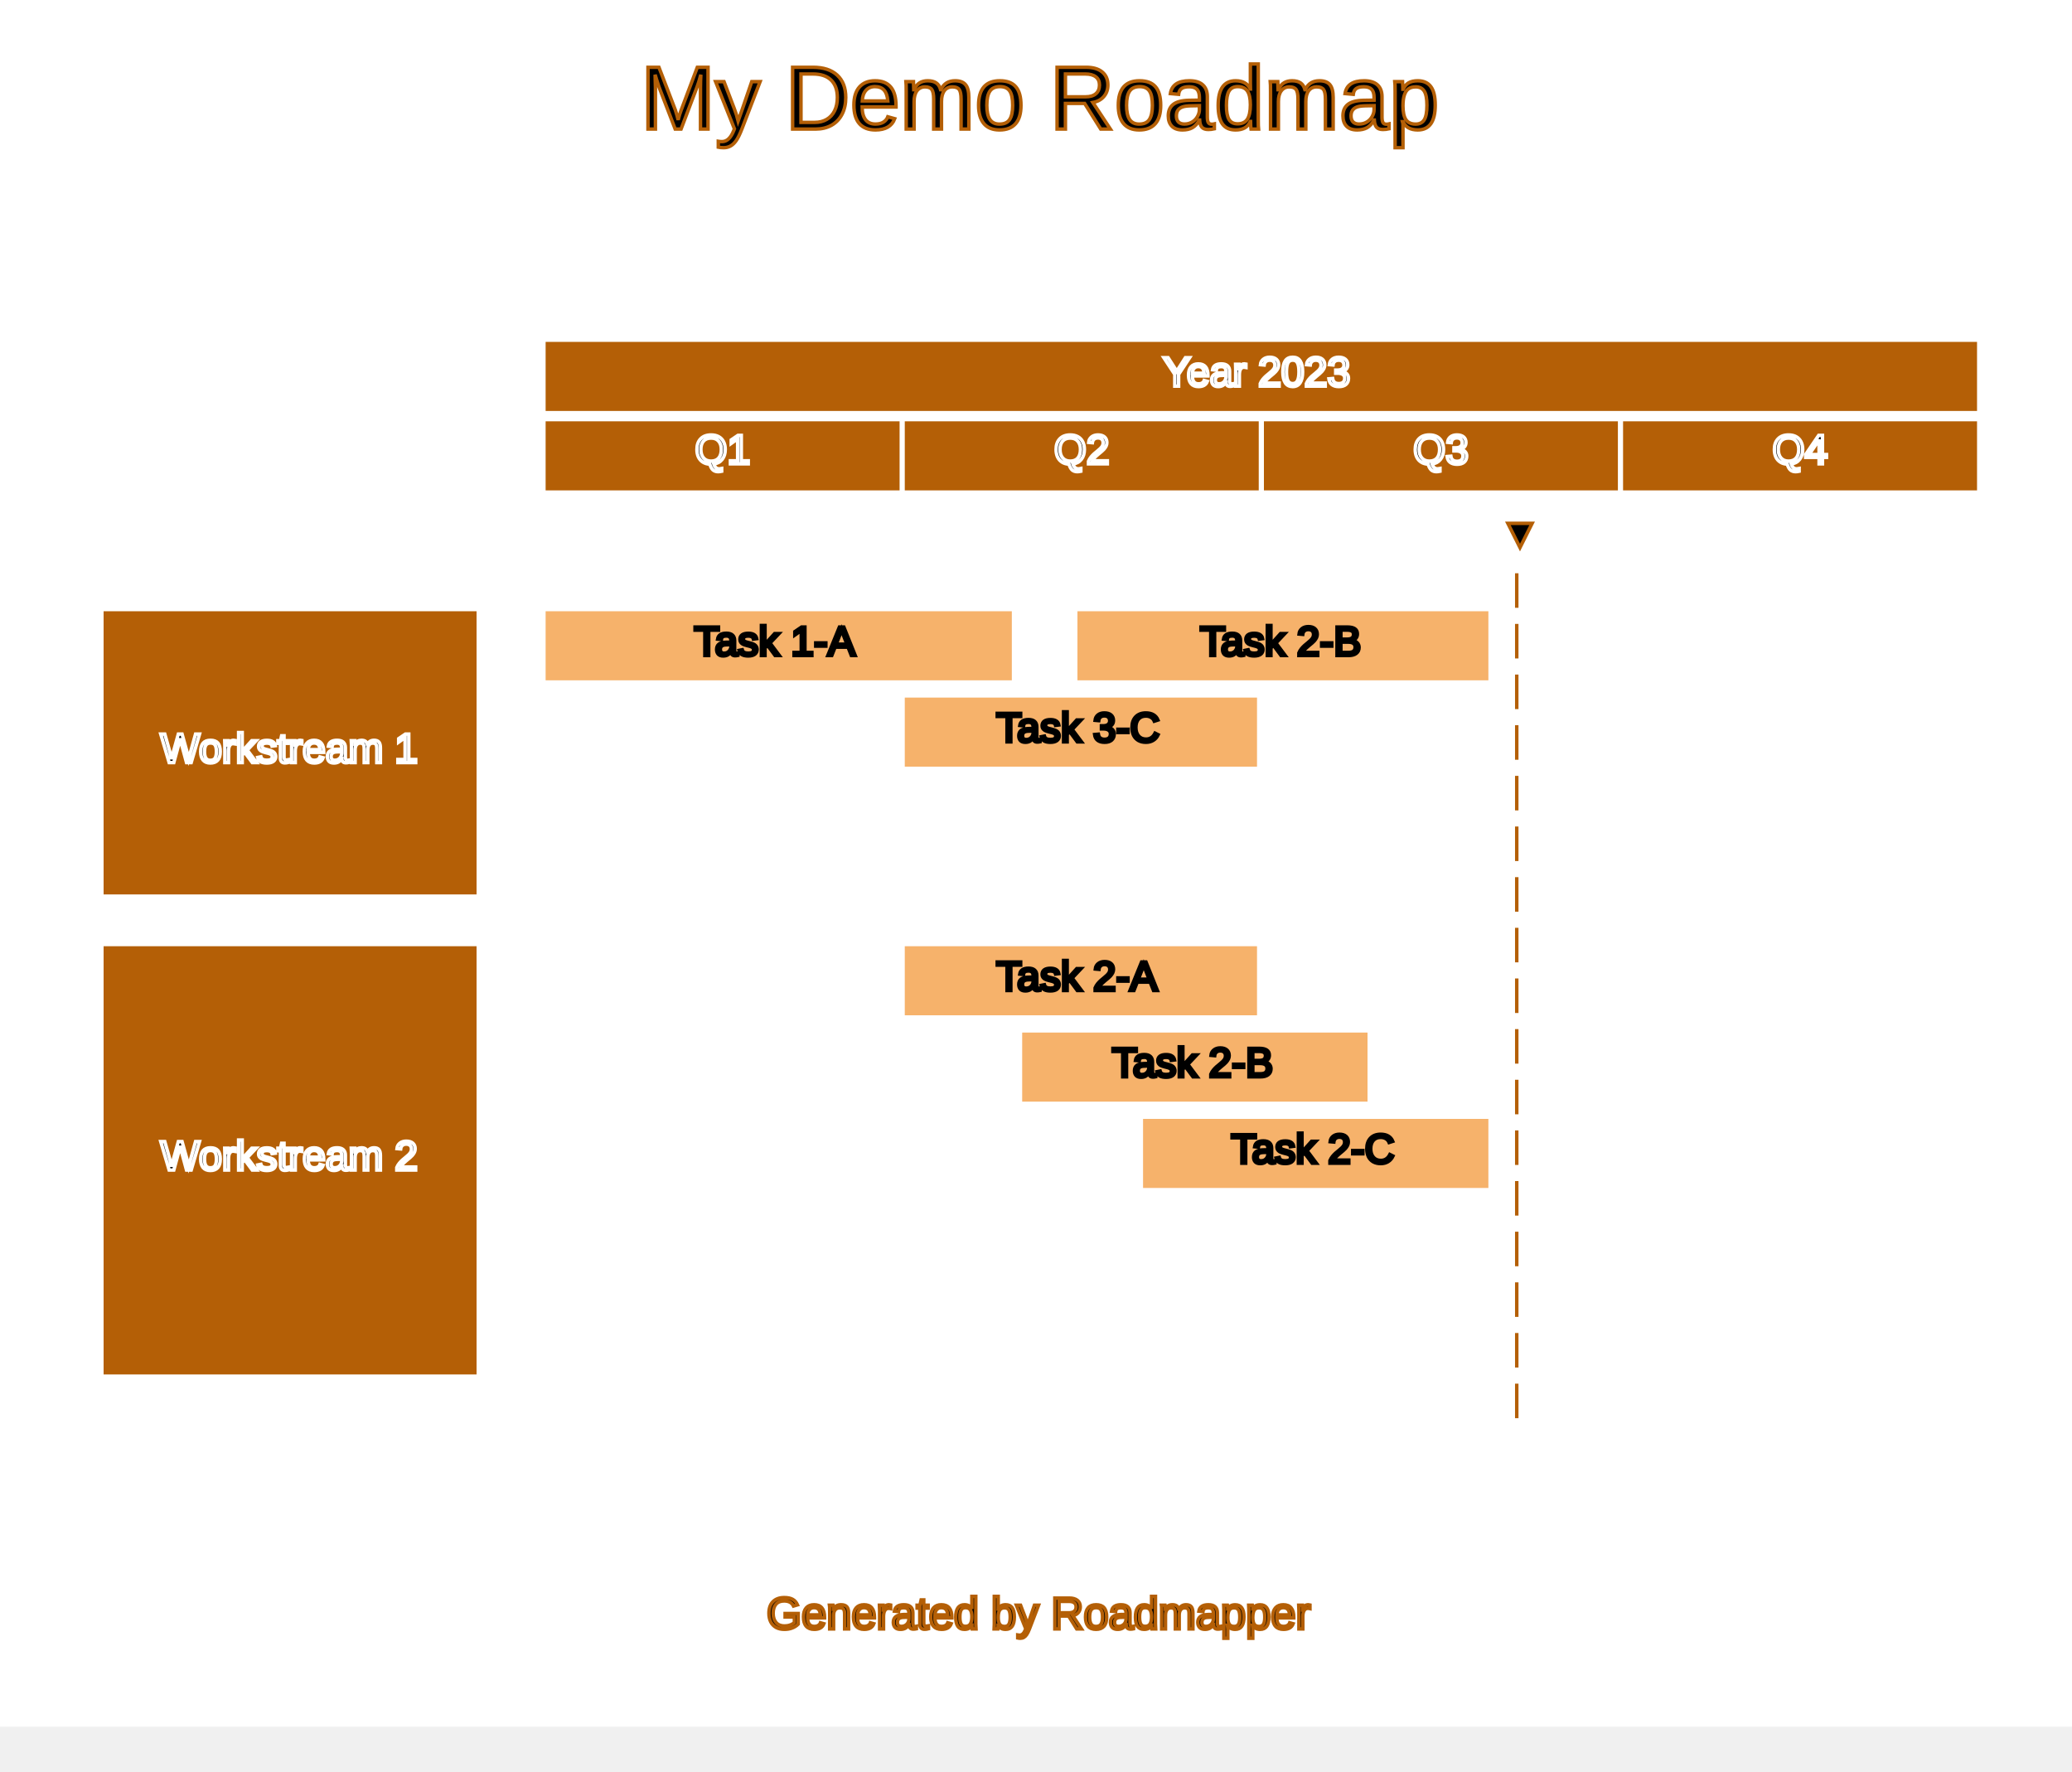
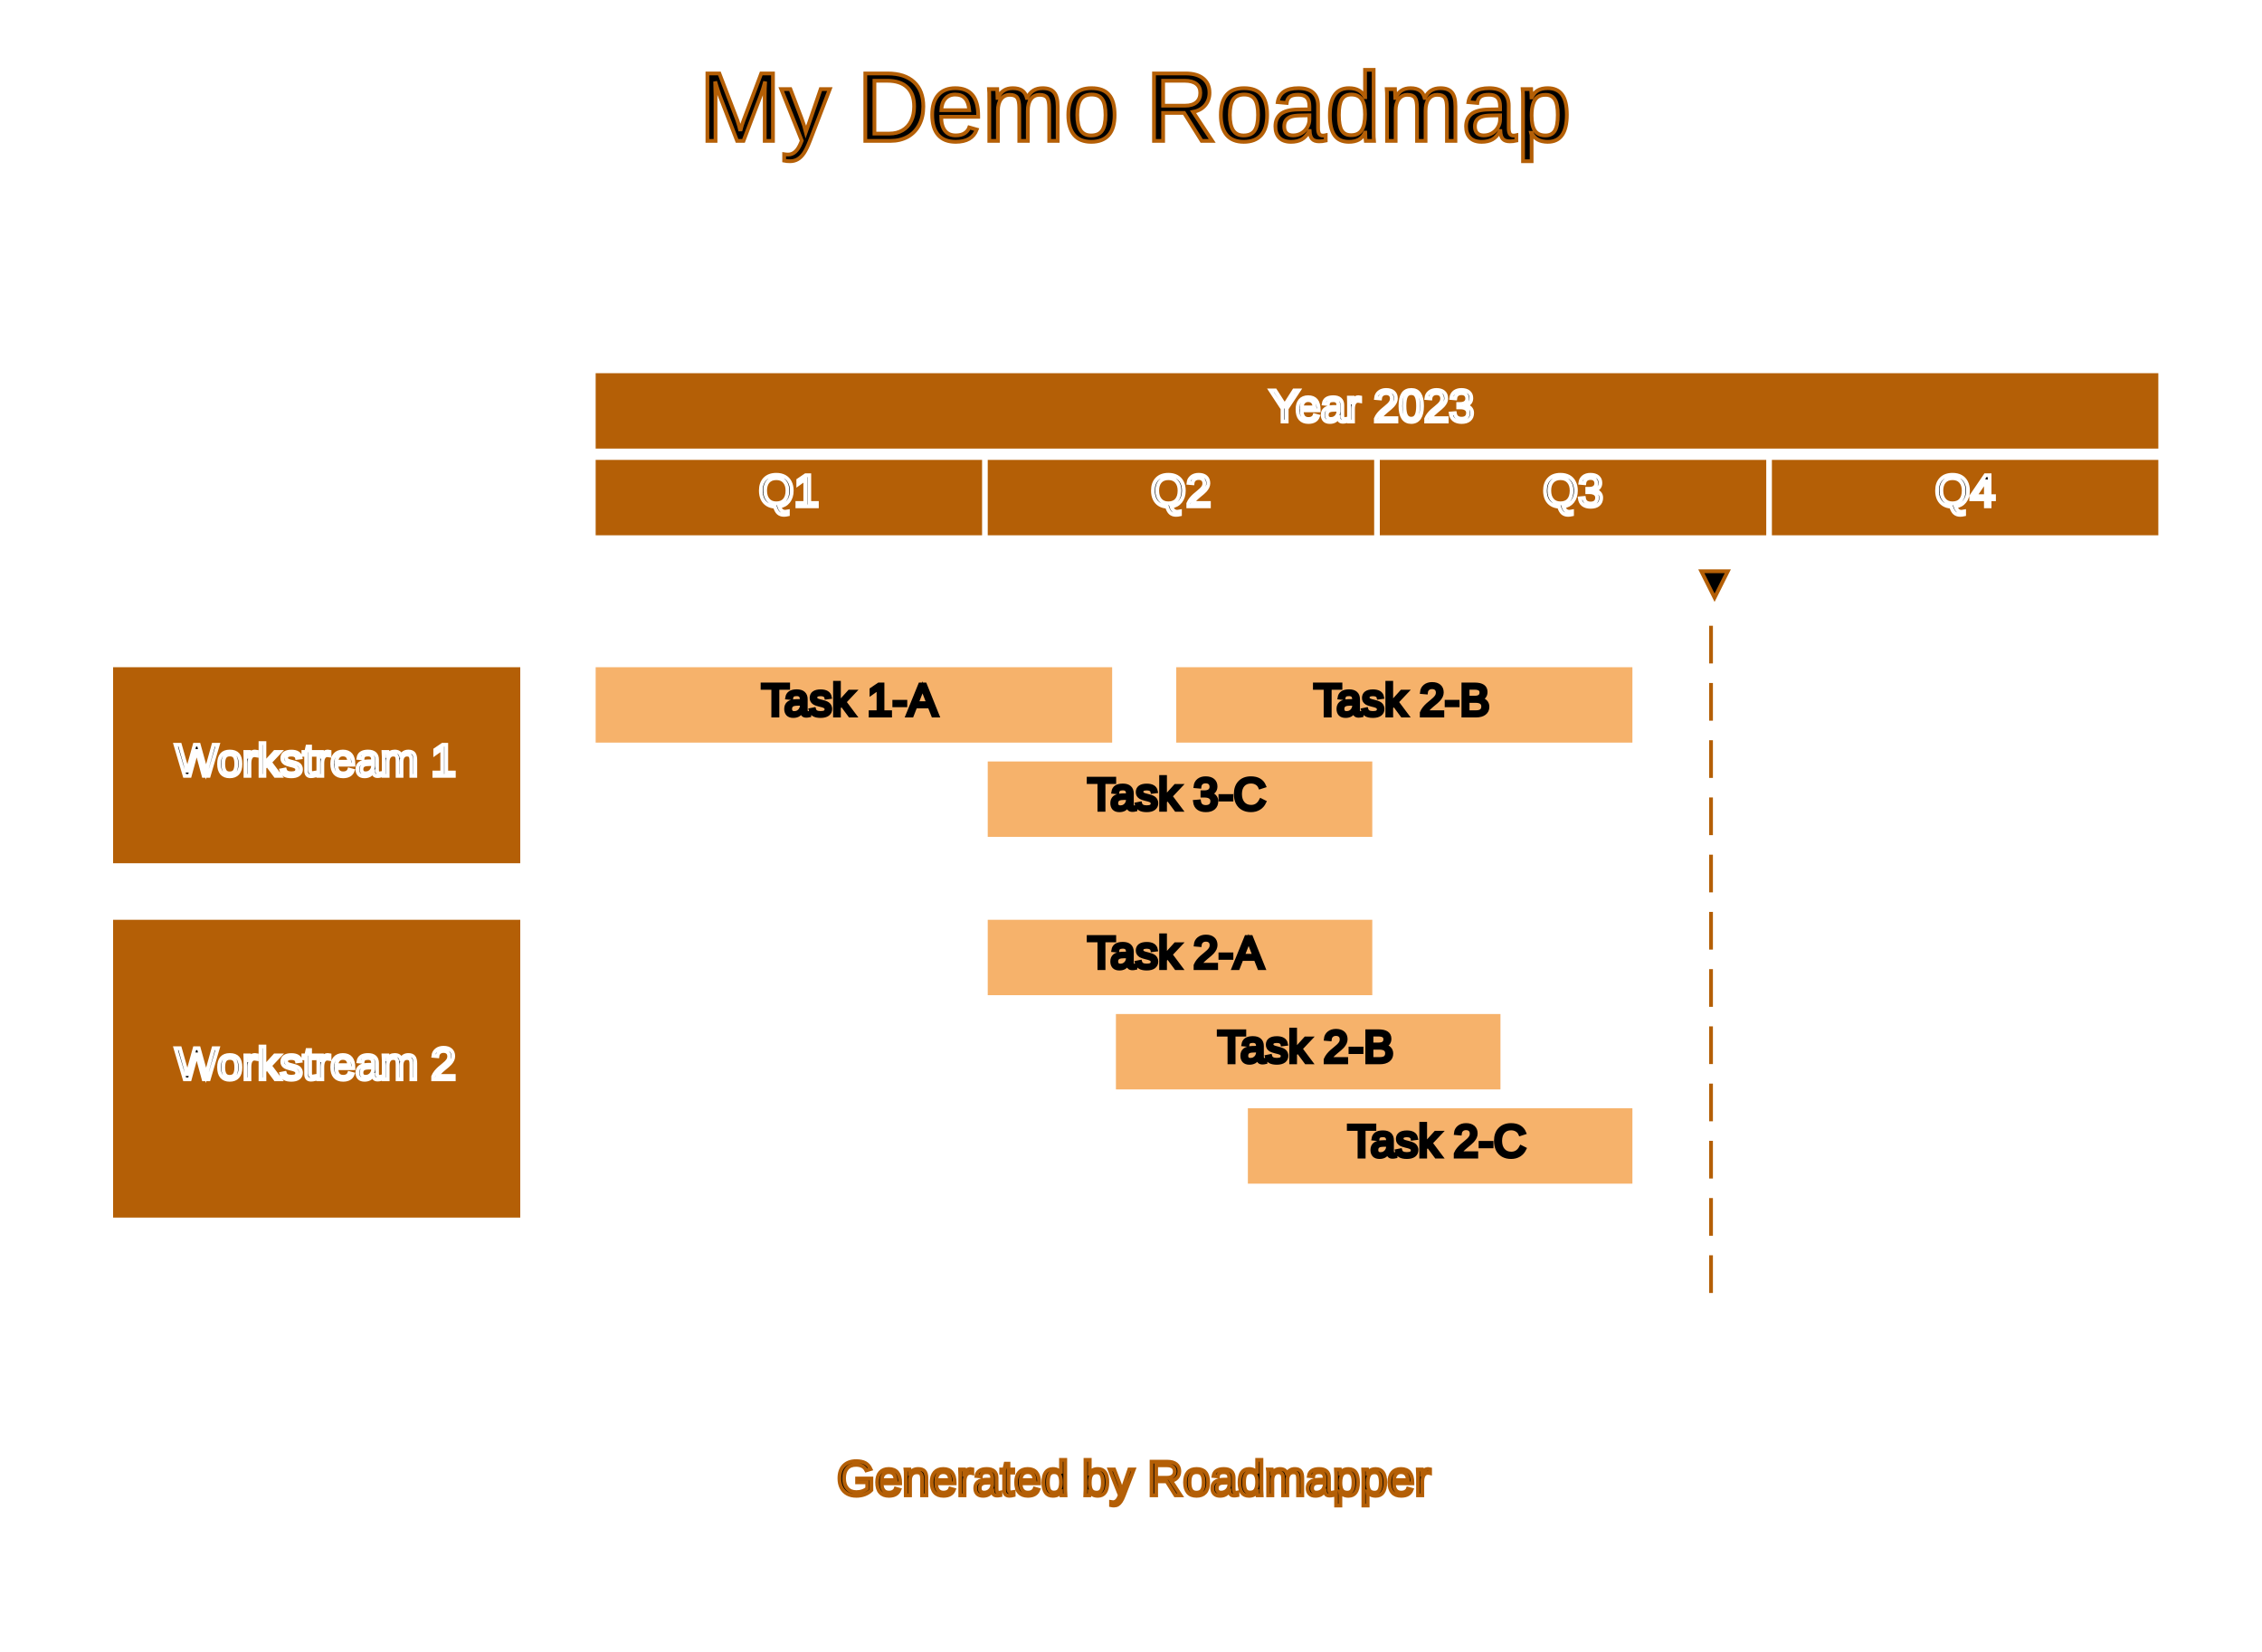
- <svg xmlns="http://www.w3.org/2000/svg" width="600" height="513" viewBox="0 0 600 513">
+ <svg xmlns="http://www.w3.org/2000/svg" width="600" height="438" viewBox="0 0 600 438">
  <defs>
</defs>
  <rect x="0" y="0" width="600" height="500" fill="#FFFFFF" />
  <text x="185.5" y="30" font-size="26" text-anchor="start" dominant-baseline="middle" font-family="Arial" stroke="#B45F06">My Demo Roadmap</text>
  <rect x="158.0" y="99" width="414.5" height="20" fill="#B45F06" />
  <text x="336.75" y="103.5" font-size="12" stroke="#FFFFFF" text-anchor="start" dominant-baseline="hanging" font-family="Arial">Year 2023</text>
  <rect x="158.0" y="122" width="102.5" height="20" fill="#B45F06" />
  <text x="201.25" y="126.0" font-size="12" stroke="#FFFFFF" text-anchor="start" dominant-baseline="hanging" font-family="Arial">Q1</text>
  <rect x="262.0" y="122" width="102.5" height="20" fill="#B45F06" />
  <text x="305.25" y="126.0" font-size="12" stroke="#FFFFFF" text-anchor="start" dominant-baseline="hanging" font-family="Arial">Q2</text>
  <rect x="366.0" y="122" width="102.5" height="20" fill="#B45F06" />
  <text x="409.25" y="126.0" font-size="12" stroke="#FFFFFF" text-anchor="start" dominant-baseline="hanging" font-family="Arial">Q3</text>
  <rect x="470.0" y="122" width="102.5" height="20" fill="#B45F06" />
  <text x="513.25" y="126.0" font-size="12" stroke="#FFFFFF" text-anchor="start" dominant-baseline="hanging" font-family="Arial">Q4</text>
-   <path d="M261.0,142 L261.0,408" width="1" fill="(230, 230, 230, 12750)" />
-   <path d="M365.0,142 L365.0,408" width="1" fill="(230, 230, 230, 12750)" />
-   <path d="M469.0,142 L469.0,408" width="1" fill="(230, 230, 230, 12750)" />
-   <rect x="30" y="177" width="108.0" height="82" fill="#B45F06" />
-   <text x="46.5" y="212.5" font-size="12" stroke="#FFFFFF" text-anchor="start" dominant-baseline="hanging" font-family="Arial">Workstream 1</text>
-   <rect x="158" y="177" width="135" height="20" fill="#F6B26B" />
-   <text x="201.0" y="181.5" font-size="12" stroke="#000000" text-anchor="start" dominant-baseline="hanging" font-family="Arial">Task 1-A</text>
-   <rect x="312" y="177" width="119" height="20" fill="#F6B26B" />
-   <text x="347.5" y="181.5" font-size="12" stroke="#000000" text-anchor="start" dominant-baseline="hanging" font-family="Arial">Task 2-B</text>
+   <path d="M261.0,142 L261.0,333" width="1" fill="(230, 230, 230, 12750)" />
+   <path d="M365.0,142 L365.0,333" width="1" fill="(230, 230, 230, 12750)" />
+   <path d="M469.0,142 L469.0,333" width="1" fill="(230, 230, 230, 12750)" />
+   <rect x="30" y="177" width="108.0" height="52" fill="#B45F06" />
+   <text x="46.5" y="197.5" font-size="12" stroke="#FFFFFF" text-anchor="start" dominant-baseline="hanging" font-family="Arial">Workstream 1</text>
+   <rect x="158" y="177" width="137" height="20" fill="#F6B26B" />
+   <text x="202.0" y="181.5" font-size="12" stroke="#000000" text-anchor="start" dominant-baseline="hanging" font-family="Arial">Task 1-A</text>
+   <rect x="312" y="177" width="121" height="20" fill="#F6B26B" />
+   <text x="348.5" y="181.5" font-size="12" stroke="#000000" text-anchor="start" dominant-baseline="hanging" font-family="Arial">Task 2-B</text>
  <rect x="262" y="202" width="102" height="20" fill="#F6B26B" />
  <text x="288.5" y="206.5" font-size="12" stroke="#000000" text-anchor="start" dominant-baseline="hanging" font-family="Arial">Task 3-C</text>
-   <rect x="30" y="274" width="108.0" height="124" fill="#B45F06" />
-   <text x="46.5" y="330.5" font-size="12" stroke="#FFFFFF" text-anchor="start" dominant-baseline="hanging" font-family="Arial">Workstream 2</text>
-   <rect x="262" y="274" width="102" height="20" fill="#F6B26B" />
-   <text x="288.5" y="278.5" font-size="12" stroke="#000000" text-anchor="start" dominant-baseline="hanging" font-family="Arial">Task 2-A</text>
-   <rect x="296" y="299" width="100" height="20" fill="#F6B26B" />
-   <text x="322.0" y="303.5" font-size="12" stroke="#000000" text-anchor="start" dominant-baseline="hanging" font-family="Arial">Task 2-B</text>
-   <rect x="331" y="324" width="100" height="20" fill="#F6B26B" />
-   <text x="356.5" y="328.5" font-size="12" stroke="#000000" text-anchor="start" dominant-baseline="hanging" font-family="Arial">Task 2-C</text>
-   <text x="434.214" y="155" font-size="12" text-anchor="start" dominant-baseline="middle" font-family="Arial" stroke="#B45F06">▼</text>
-   <path d="M439.214,166.0 L439.214,176.0" stroke="#B45F06" />
-   <path d="M439.214,180.667 L439.214,190.667" stroke="#B45F06" />
-   <path d="M439.214,195.333 L439.214,205.333" stroke="#B45F06" />
-   <path d="M439.214,210.0 L439.214,220.0" stroke="#B45F06" />
-   <path d="M439.214,224.667 L439.214,234.667" stroke="#B45F06" />
-   <path d="M439.214,239.333 L439.214,249.333" stroke="#B45F06" />
-   <path d="M439.214,254.0 L439.214,264.0" stroke="#B45F06" />
-   <path d="M439.214,268.667 L439.214,278.667" stroke="#B45F06" />
-   <path d="M439.214,283.333 L439.214,293.333" stroke="#B45F06" />
-   <path d="M439.214,298.0 L439.214,308.0" stroke="#B45F06" />
-   <path d="M439.214,312.667 L439.214,322.667" stroke="#B45F06" />
-   <path d="M439.214,327.333 L439.214,337.333" stroke="#B45F06" />
-   <path d="M439.214,342.0 L439.214,352.0" stroke="#B45F06" />
-   <path d="M439.214,356.667 L439.214,366.667" stroke="#B45F06" />
-   <path d="M439.214,371.333 L439.214,381.333" stroke="#B45F06" />
-   <path d="M439.214,386.0 L439.214,396.0" stroke="#B45F06" />
-   <path d="M439.214,400.667 L439.214,410.667" stroke="#B45F06" />
-   <text x="222.0" y="468" font-size="13" text-anchor="start" dominant-baseline="middle" font-family="Arial" stroke="#B45F06">Generated by Roadmapper</text>
+   <rect x="30" y="244" width="108.0" height="79" fill="#B45F06" />
+   <text x="46.5" y="278.0" font-size="12" stroke="#FFFFFF" text-anchor="start" dominant-baseline="hanging" font-family="Arial">Workstream 2</text>
+   <rect x="262" y="244" width="102" height="20" fill="#F6B26B" />
+   <text x="288.5" y="248.5" font-size="12" stroke="#000000" text-anchor="start" dominant-baseline="hanging" font-family="Arial">Task 2-A</text>
+   <rect x="296" y="269" width="102" height="20" fill="#F6B26B" />
+   <text x="323.0" y="273.5" font-size="12" stroke="#000000" text-anchor="start" dominant-baseline="hanging" font-family="Arial">Task 2-B</text>
+   <rect x="331" y="294" width="102" height="20" fill="#F6B26B" />
+   <text x="357.5" y="298.5" font-size="12" stroke="#000000" text-anchor="start" dominant-baseline="hanging" font-family="Arial">Task 2-C</text>
+   <text x="448.857" y="155" font-size="12" text-anchor="start" dominant-baseline="middle" font-family="Arial" stroke="#B45F06">▼</text>
+   <path d="M453.857,166.0 L453.857,176.0" stroke="#B45F06" />
+   <path d="M453.857,181.182 L453.857,191.182" stroke="#B45F06" />
+   <path d="M453.857,196.364 L453.857,206.364" stroke="#B45F06" />
+   <path d="M453.857,211.545 L453.857,221.545" stroke="#B45F06" />
+   <path d="M453.857,226.727 L453.857,236.727" stroke="#B45F06" />
+   <path d="M453.857,241.909 L453.857,251.909" stroke="#B45F06" />
+   <path d="M453.857,257.091 L453.857,267.091" stroke="#B45F06" />
+   <path d="M453.857,272.273 L453.857,282.273" stroke="#B45F06" />
+   <path d="M453.857,287.455 L453.857,297.455" stroke="#B45F06" />
+   <path d="M453.857,302.636 L453.857,312.636" stroke="#B45F06" />
+   <path d="M453.857,317.818 L453.857,327.818" stroke="#B45F06" />
+   <path d="M453.857,333.0 L453.857,343.0" stroke="#B45F06" />
+   <text x="222.0" y="393" font-size="13" text-anchor="start" dominant-baseline="middle" font-family="Arial" stroke="#B45F06">Generated by Roadmapper</text>
</svg>
